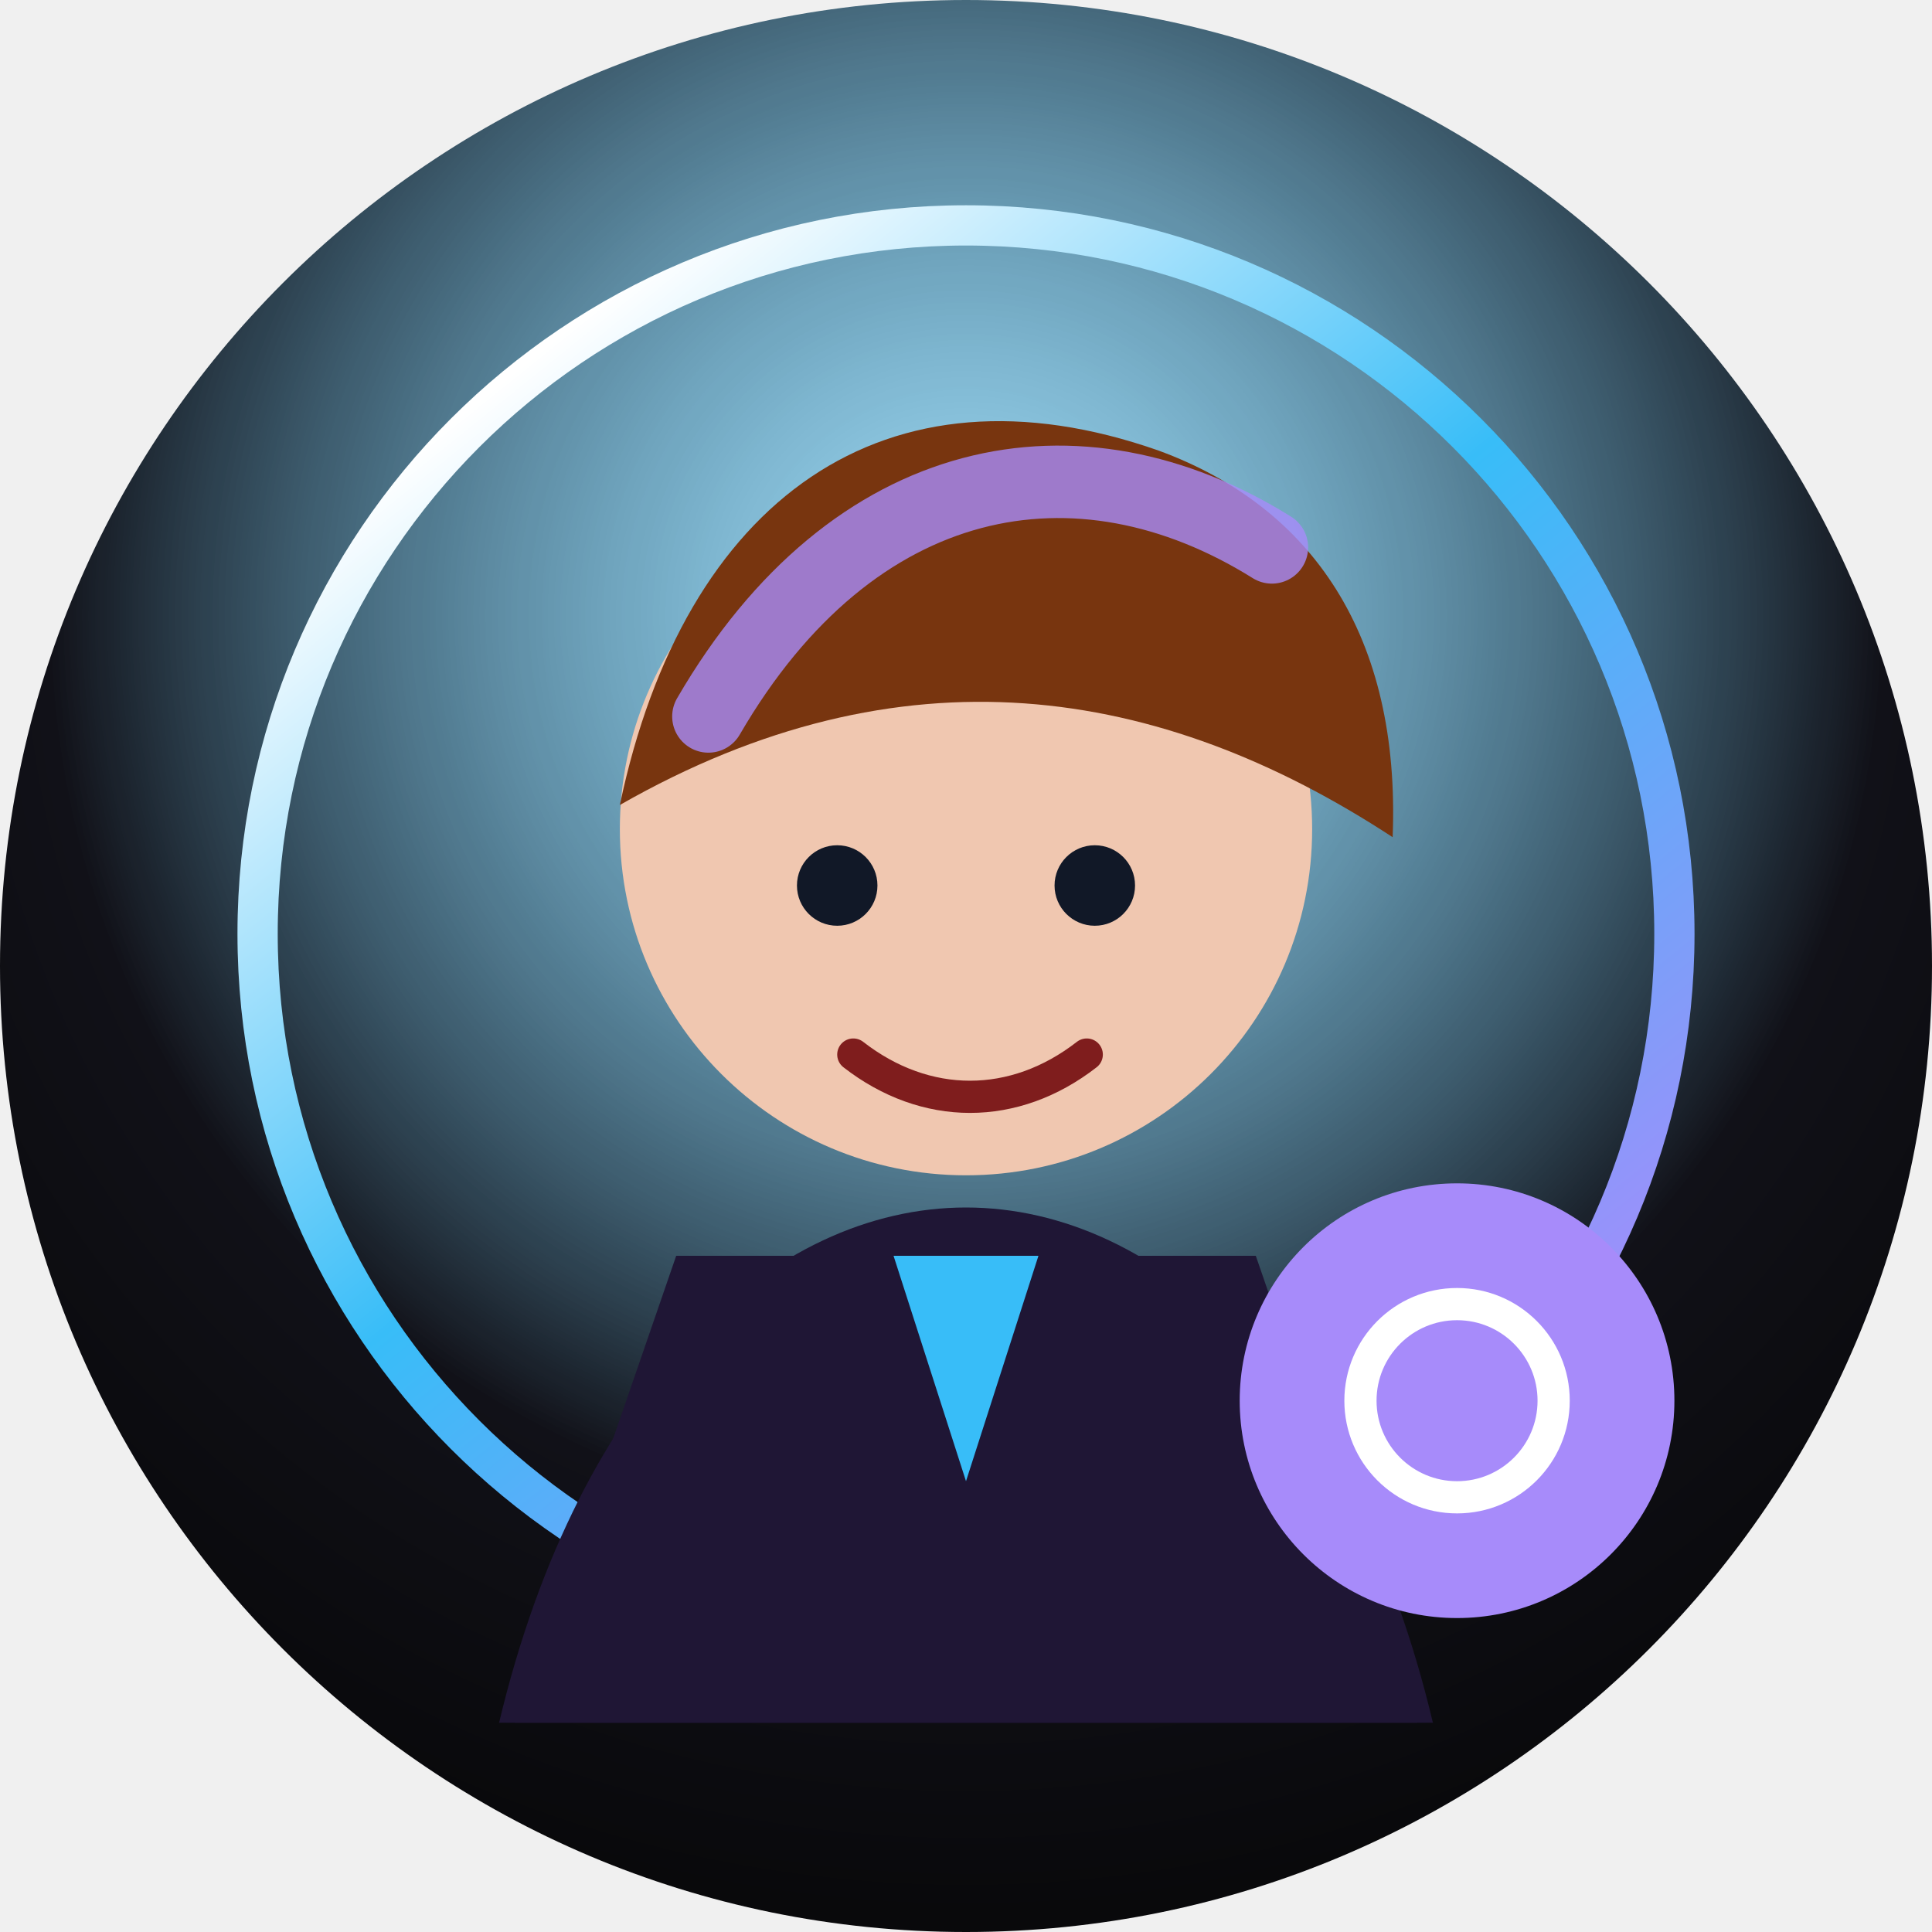
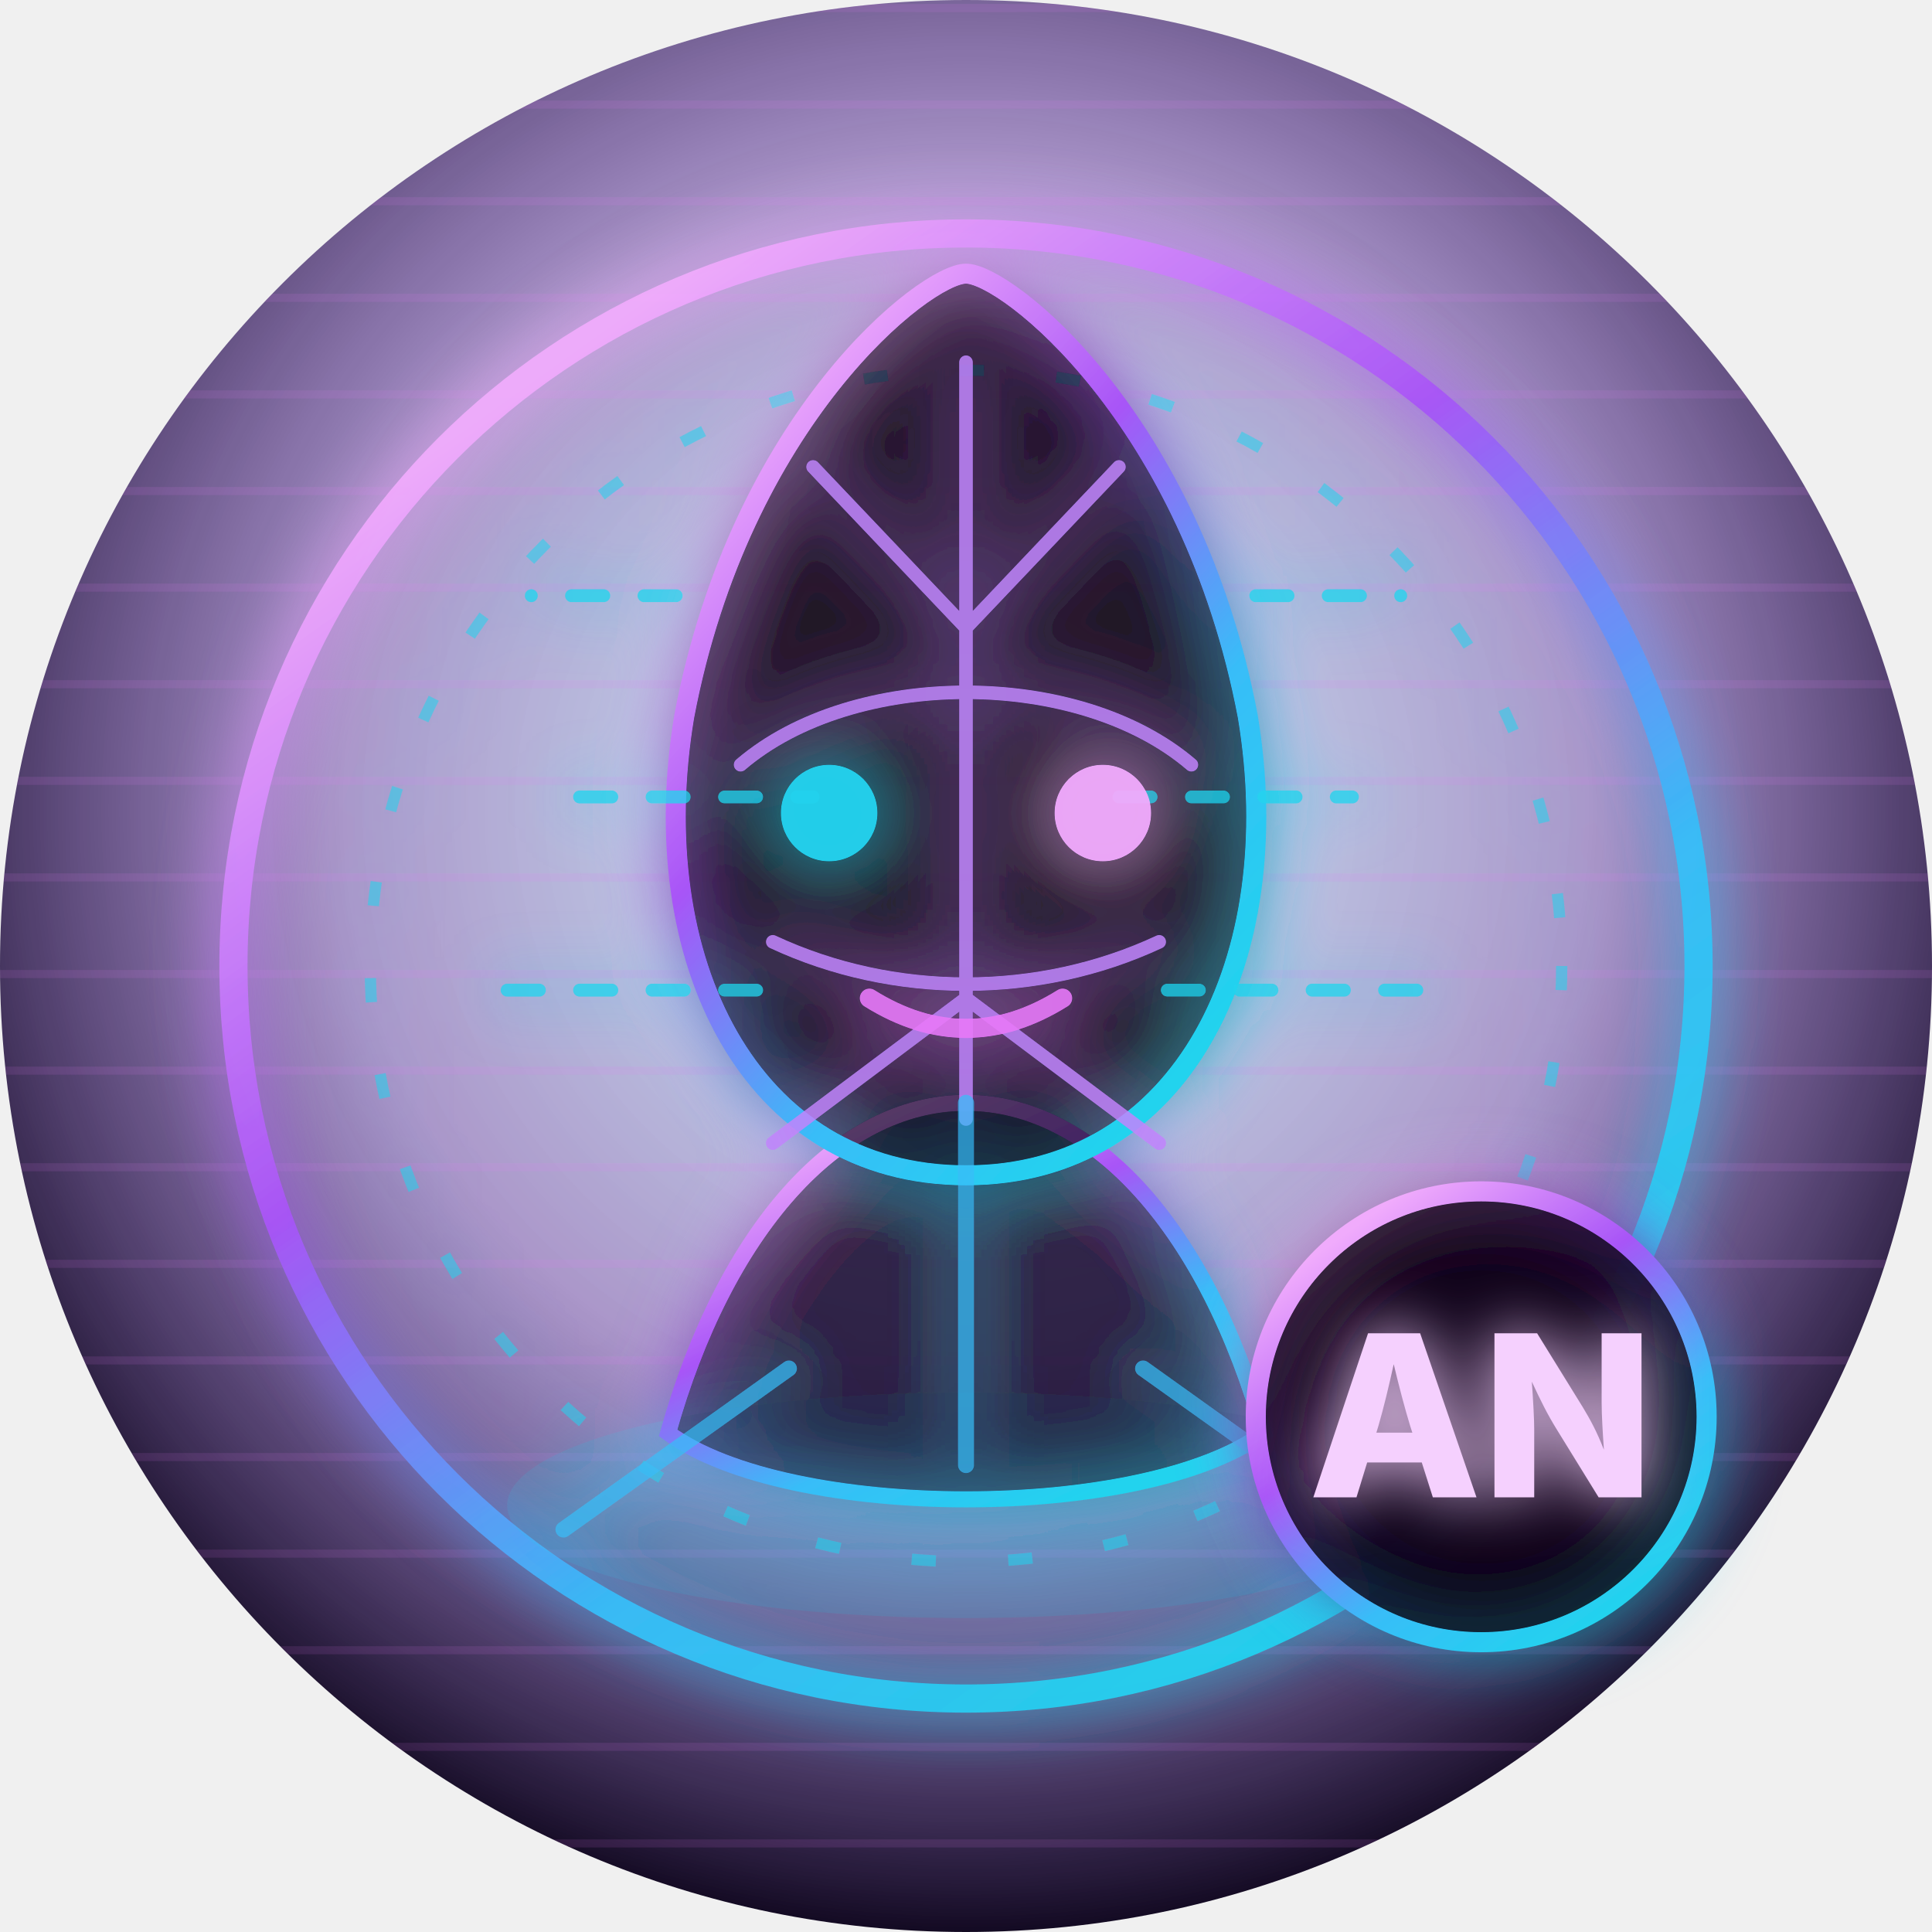
- <svg xmlns="http://www.w3.org/2000/svg" viewBox="0 0 240 240" role="img" aria-labelledby="title">
+ <svg xmlns="http://www.w3.org/2000/svg" viewBox="0 0 240 240" role="img" aria-labelledby="title desc">
  <defs>
-     <radialGradient id="bg" cx="50%" cy="32%" r="76%">
-       <stop stop-color="#38BDF8" stop-opacity=".42" />
-       <stop offset=".62" stop-color="#111118" />
-       <stop offset="1" stop-color="#050505" />
+     <radialGradient id="bg" cx="50%" cy="42%" r="76%">
+       <stop offset="0%" stop-color="#7DD3FC" stop-opacity=".34" />
+       <stop offset="42%" stop-color="#4C1D95" stop-opacity=".42" />
+       <stop offset="78%" stop-color="#070013" />
+       <stop offset="100%" stop-color="#020005" />
    </radialGradient>
-     <linearGradient id="ring" x1="18%" y1="10%" x2="84%" y2="92%">
-       <stop stop-color="#fff" />
-       <stop offset=".45" stop-color="#38BDF8" />
-       <stop offset="1" stop-color="#A78BFA" />
+     <linearGradient id="holo" x1="22%" y1="8%" x2="82%" y2="92%">
+       <stop stop-color="#F0ABFC" />
+       <stop offset=".36" stop-color="#A855F7" />
+       <stop offset=".7" stop-color="#38BDF8" />
+       <stop offset="1" stop-color="#22D3EE" />
    </linearGradient>
+     <filter id="glow" x="-55%" y="-55%" width="210%" height="210%">
+       <feGaussianBlur stdDeviation="4" result="blur" />
+       <feMerge>
+         <feMergeNode in="blur" />
+         <feMergeNode in="SourceGraphic" />
+       </feMerge>
+     </filter>
+     <pattern id="scan" width="240" height="12" patternUnits="userSpaceOnUse">
+       <path d="M0 1h240" stroke="#E879F9" stroke-opacity=".13" stroke-width="1" />
+     </pattern>
  </defs>
  <rect width="240" height="240" rx="120" fill="url(#bg)" />
-   <circle cx="120" cy="116" r="88" fill="none" stroke="url(#ring)" stroke-width="5" />
-   <path d="M62 214c10-42 34-64 58-64s48 22 58 64" fill="#1f1635" />
-   <path d="M84 156h72l20 58H64z" fill="#1f1635" />
-   <path d="M111 156l9 28 9-28" fill="#38BDF8" />
-   <circle cx="120" cy="103" r="43" fill="#f0c7b0" />
-   <path d="M77 100c8-38 33-56 67-44 19 7 30 23 29 48-29-19-61-24-96-4z" fill="#78350f" />
-   <path d="M88 89c18-31 46-36 70-21" fill="none" stroke="#A78BFA" stroke-width="9" stroke-linecap="round" opacity=".8" />
-   <circle cx="104" cy="110" r="5" fill="#111827" />
-   <circle cx="136" cy="110" r="5" fill="#111827" />
-   <path d="M106 131c9 7 20 7 29 0" fill="none" stroke="#7f1d1d" stroke-width="4" stroke-linecap="round" />
-   <circle cx="181" cy="174" r="27" fill="#A78BFA" />
-   <circle cx="181" cy="174" r="12" fill="none" stroke="#fff" stroke-width="4" />
+   <rect width="240" height="240" rx="120" fill="url(#scan)" opacity=".9" />
+   <g filter="url(#glow)">
+     <circle cx="120" cy="120" r="91" fill="none" stroke="url(#holo)" stroke-width="3.5" opacity=".95" />
+     <circle cx="120" cy="120" r="74" fill="none" stroke="#22D3EE" stroke-width="1.4" stroke-dasharray="3 9" opacity=".55" />
+     <ellipse cx="120" cy="187" rx="57" ry="14" fill="#22D3EE" opacity=".12" />
+     <path d="M83 178c7-25 21-41 37-41s30 16 37 41c-15 11-59 11-74 0z" fill="#12051f" fill-opacity=".54" stroke="url(#holo)" stroke-width="2" />
+     <path d="M85 89c7-37 30-55 35-55s28 18 35 55c5 30-8 57-35 57S80 119 85 89z" fill="#090217" fill-opacity=".66" stroke="url(#holo)" stroke-width="2.5" />
+     <path d="M92 95c14-12 42-12 56 0M96 117c15 7 33 7 48 0M120 45v94M101 58l19 20 19-20M96 142l24-18 24 18" fill="none" stroke="#C084FC" stroke-width="1.7" stroke-linecap="round" opacity=".86" />
+     <path d="M72 99h29m38 0h29M63 123h32m50 0h32M84 74h-18m90 0h18" fill="none" stroke="#22D3EE" stroke-width="1.6" stroke-linecap="round" stroke-dasharray="4 5" opacity=".78" />
+     <circle cx="103" cy="101" r="6" fill="#22D3EE" opacity=".96" />
+     <circle cx="137" cy="101" r="6" fill="#F0ABFC" opacity=".96" />
+     <path d="M108 124c8 5 16 5 24 0" fill="none" stroke="#E879F9" stroke-width="2.4" stroke-linecap="round" opacity=".9" />
+     <path d="M70 190l28-20m72 20l-28-20M120 137v45" fill="none" stroke="#38BDF8" stroke-width="2" stroke-linecap="round" opacity=".72" />
+   </g>
+   <circle cx="184" cy="176" r="28" fill="#080014" fill-opacity=".88" stroke="url(#holo)" stroke-width="2.5" filter="url(#glow)" />
+   <text x="184" y="186" text-anchor="middle" font-family="Inter, Arial, sans-serif" font-size="28" font-weight="800" fill="#F5D0FE" filter="url(#glow)">AN</text>
</svg>
